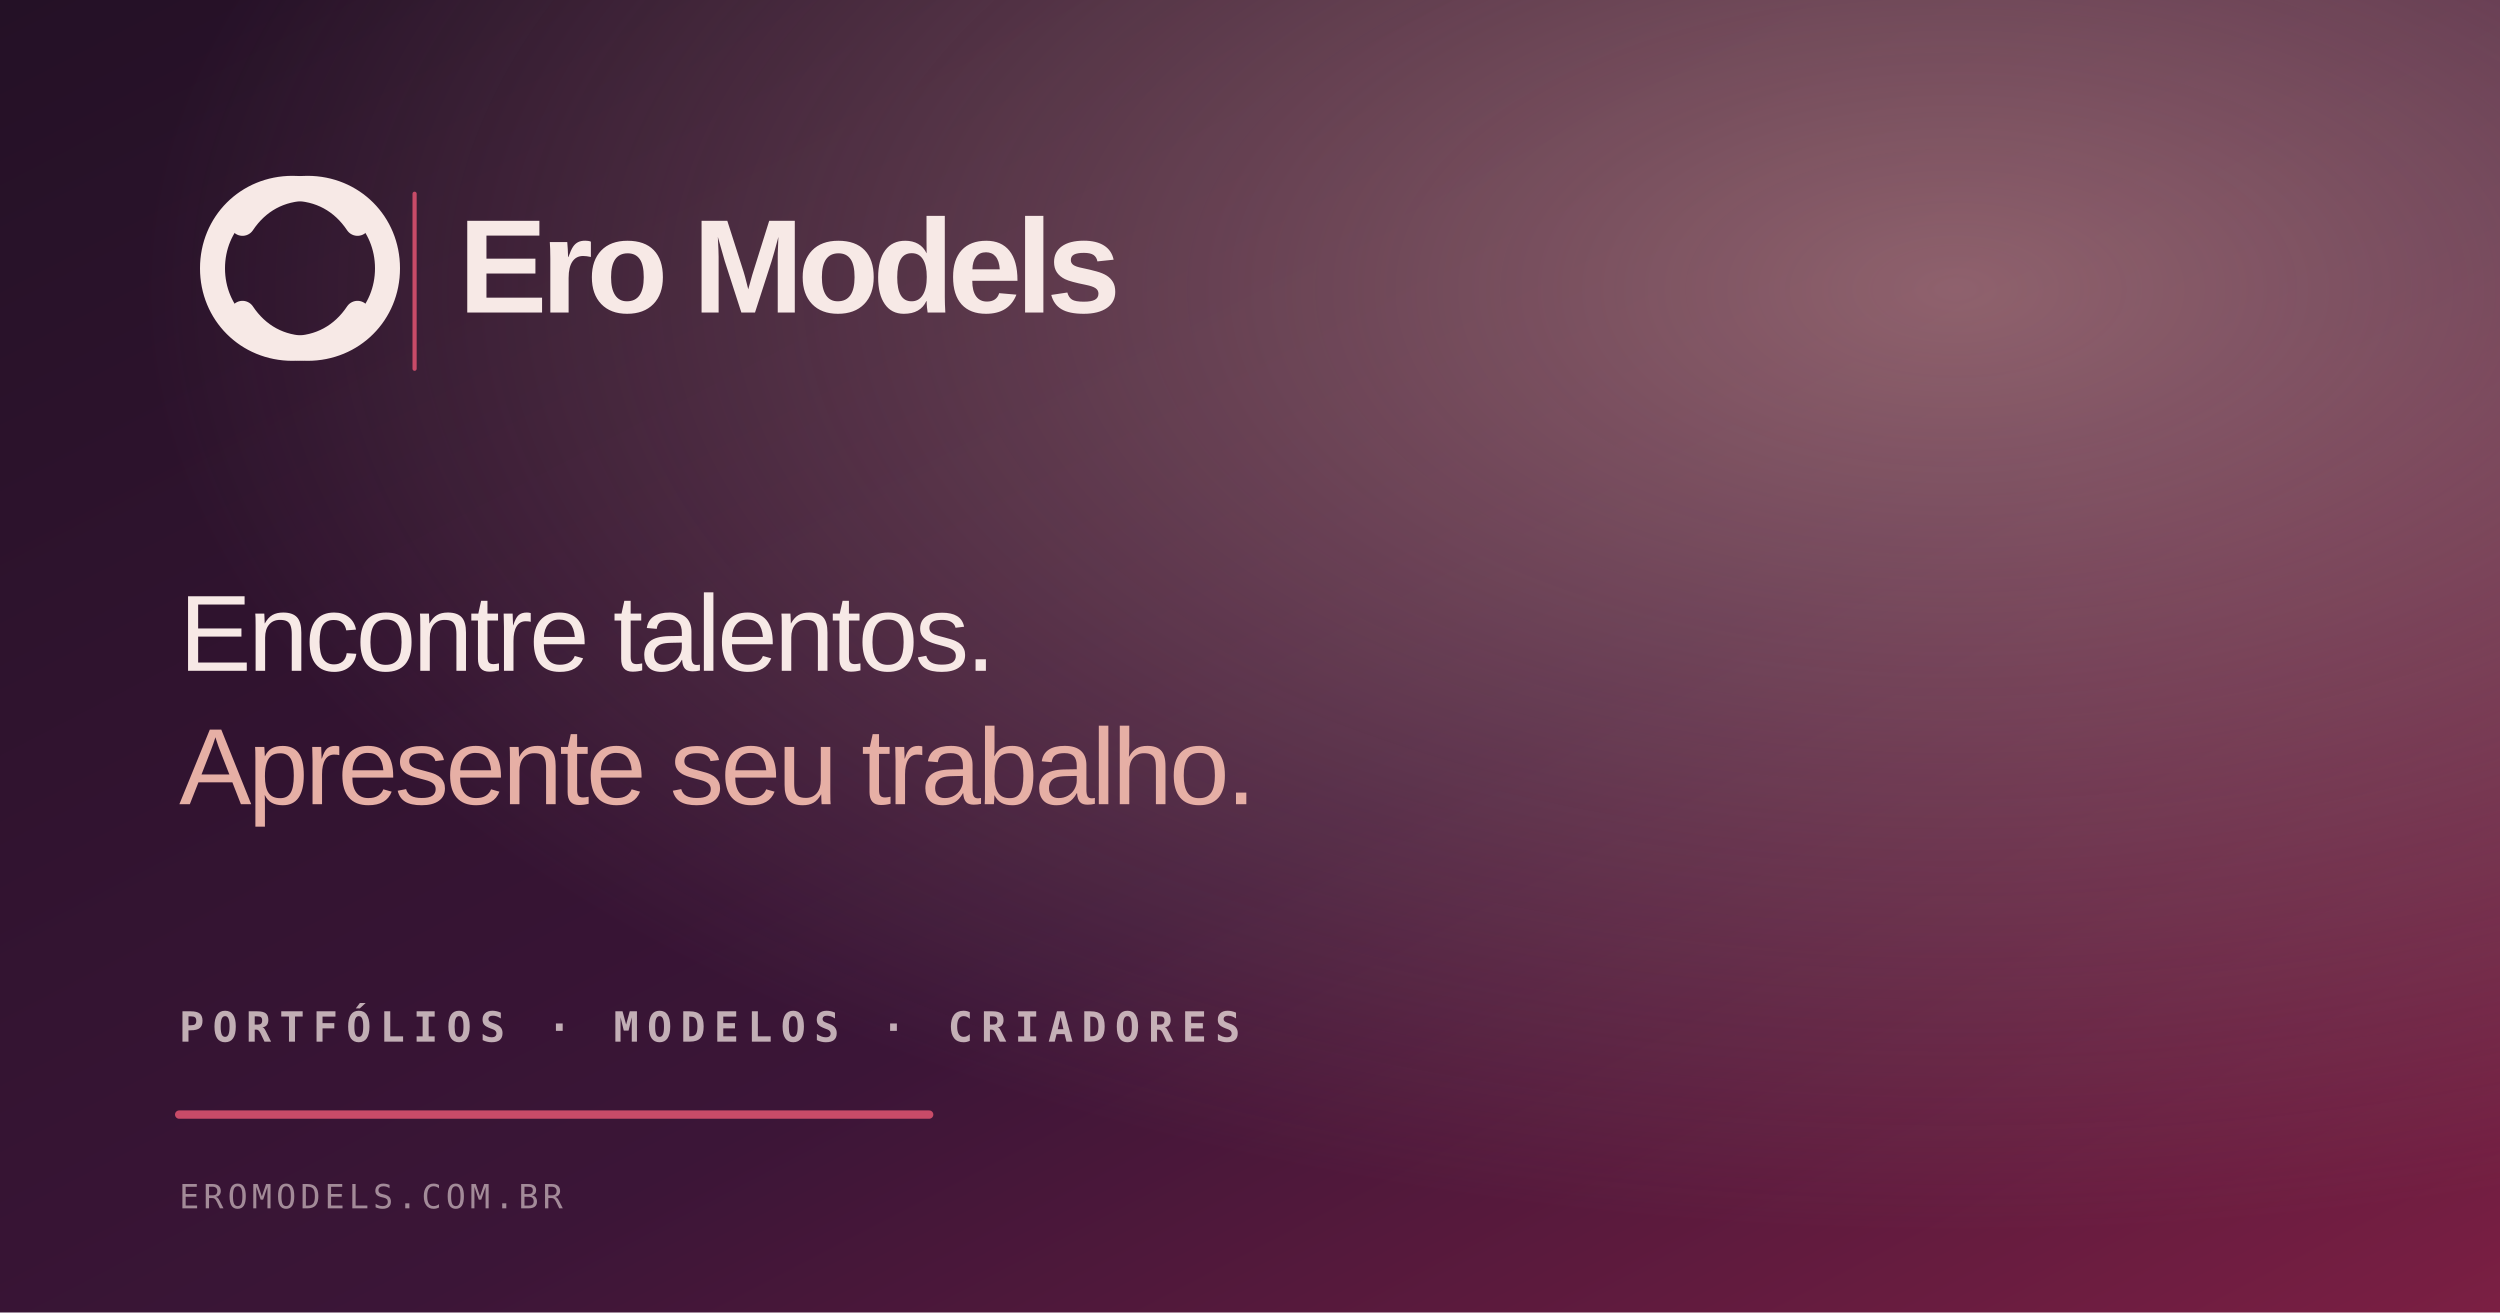
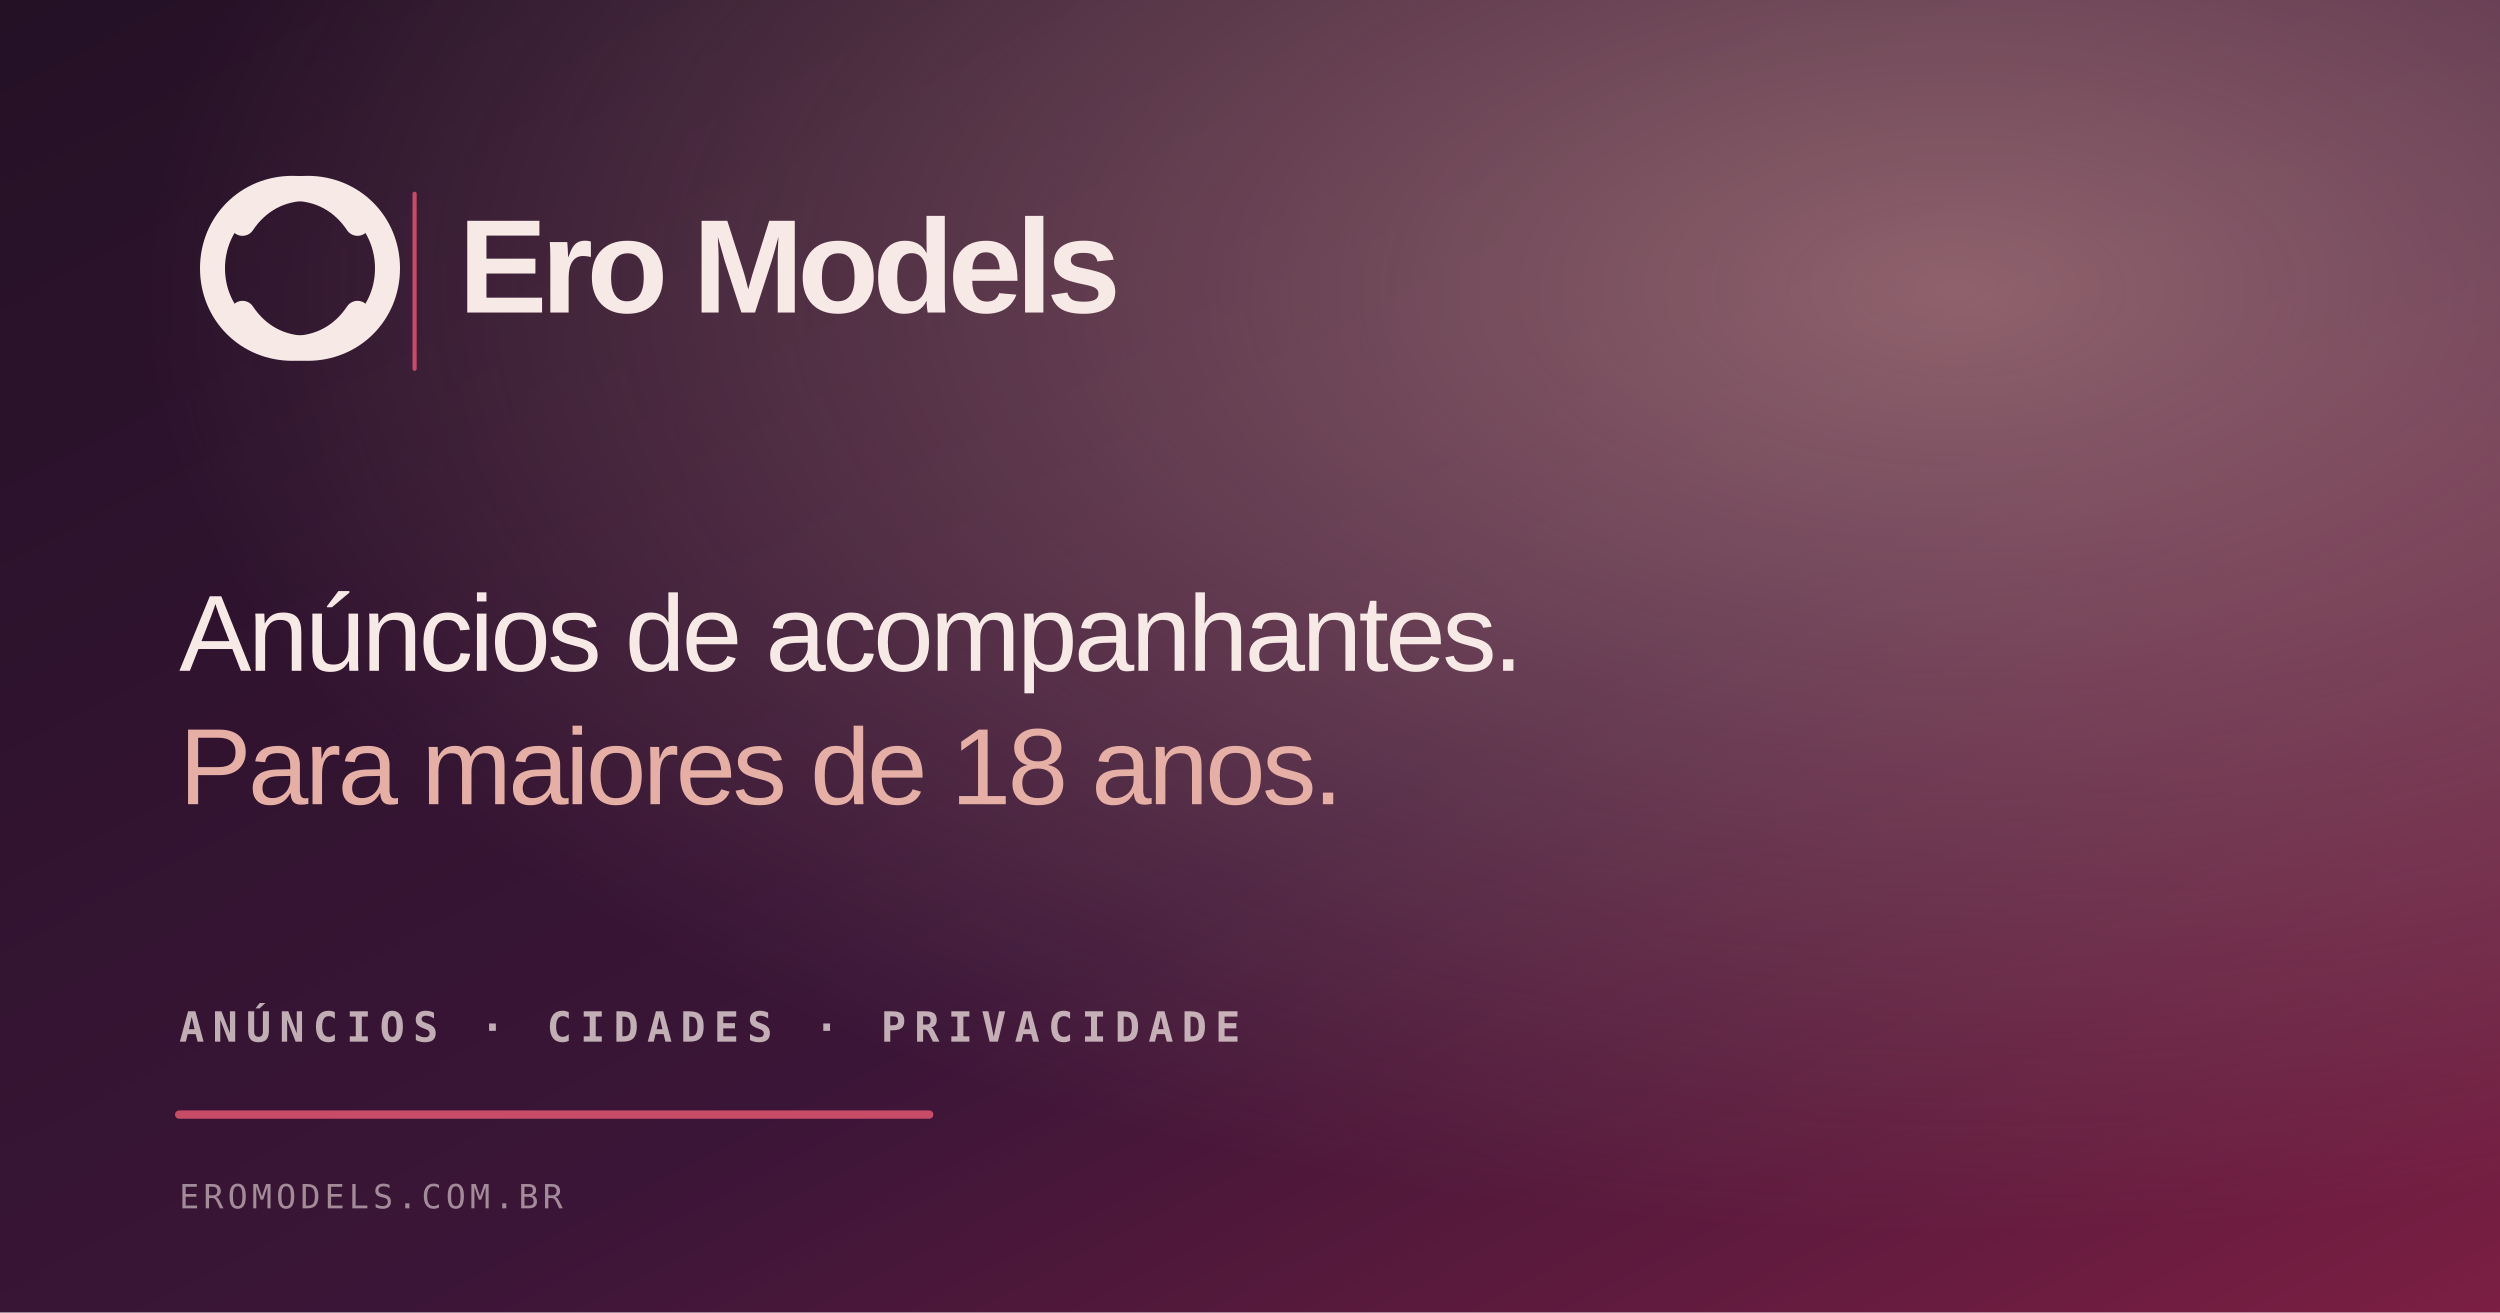
<svg xmlns="http://www.w3.org/2000/svg" viewBox="0 0 1200 630" role="img" aria-labelledby="title desc">
  <defs>
    <linearGradient id="bg" x1="0" y1="0" x2="1" y2="1">
      <stop offset="0" stop-color="#241126" />
      <stop offset=".58" stop-color="#3B1537" />
      <stop offset="1" stop-color="#7B1F43" />
    </linearGradient>
    <radialGradient id="glow" cx=".78" cy=".22" r=".72">
      <stop offset="0" stop-color="#E6AFA5" stop-opacity=".5" />
      <stop offset="1" stop-color="#E6AFA5" stop-opacity="0" />
    </radialGradient>
  </defs>
  <rect width="1200" height="630" fill="url(#bg)" />
  <rect width="1200" height="630" fill="url(#glow)" />
  <g transform="translate(84 70) scale(1.2)" fill="none" stroke="#F7E9E6" stroke-width="10" stroke-linecap="round" stroke-linejoin="round">
    <path d="M73 31C67 22 58 17 47 17C29 17 15 31 15 49C15 67 29 81 47 81C58 81 67 76 73 67" />
    <path d="M27 67C33 76 42 81 53 81C71 81 85 67 85 49C85 31 71 17 53 17C42 17 33 22 27 31" />
  </g>
  <rect x="198" y="92" width="2" height="86" rx="1" fill="#C84B68" />
  <text x="220" y="150" fill="#F7E9E6" font-family="Manrope, Arial, sans-serif" font-size="64" font-weight="800" letter-spacing="-3">Ero Models</text>
-   <text x="86" y="322" fill="#F7E9E6" font-family="Manrope, Arial, sans-serif" font-size="52" font-weight="500" letter-spacing="-1.6">Encontre talentos.</text>
-   <text x="86" y="386" fill="#E6AFA5" font-family="Manrope, Arial, sans-serif" font-size="52" font-weight="500" letter-spacing="-1.6">Apresente seu trabalho.</text>
-   <text x="86" y="500" fill="#F7E9E6" fill-opacity=".72" font-family="Space Mono, monospace" font-size="20" font-weight="700" letter-spacing="4">PORTFÓLIOS · MODELOS · CRIADORES</text>
+   <text x="86" y="322" fill="#F7E9E6" font-family="Manrope, Arial, sans-serif" font-size="52" font-weight="500" letter-spacing="-1.6">Anúncios de acompanhantes.</text>
+   <text x="86" y="386" fill="#E6AFA5" font-family="Manrope, Arial, sans-serif" font-size="52" font-weight="500" letter-spacing="-1.6">Para maiores de 18 anos.</text>
+   <text x="86" y="500" fill="#F7E9E6" fill-opacity=".72" font-family="Space Mono, monospace" font-size="20" font-weight="700" letter-spacing="4">ANÚNCIOS · CIDADES · PRIVACIDADE</text>
  <path d="M86 535h360" stroke="#C84B68" stroke-width="4" stroke-linecap="round" />
  <text x="86" y="580" fill="#F7E9E6" fill-opacity=".56" font-family="Space Mono, monospace" font-size="16" letter-spacing="2">EROMODELS.COM.BR</text>
</svg>
